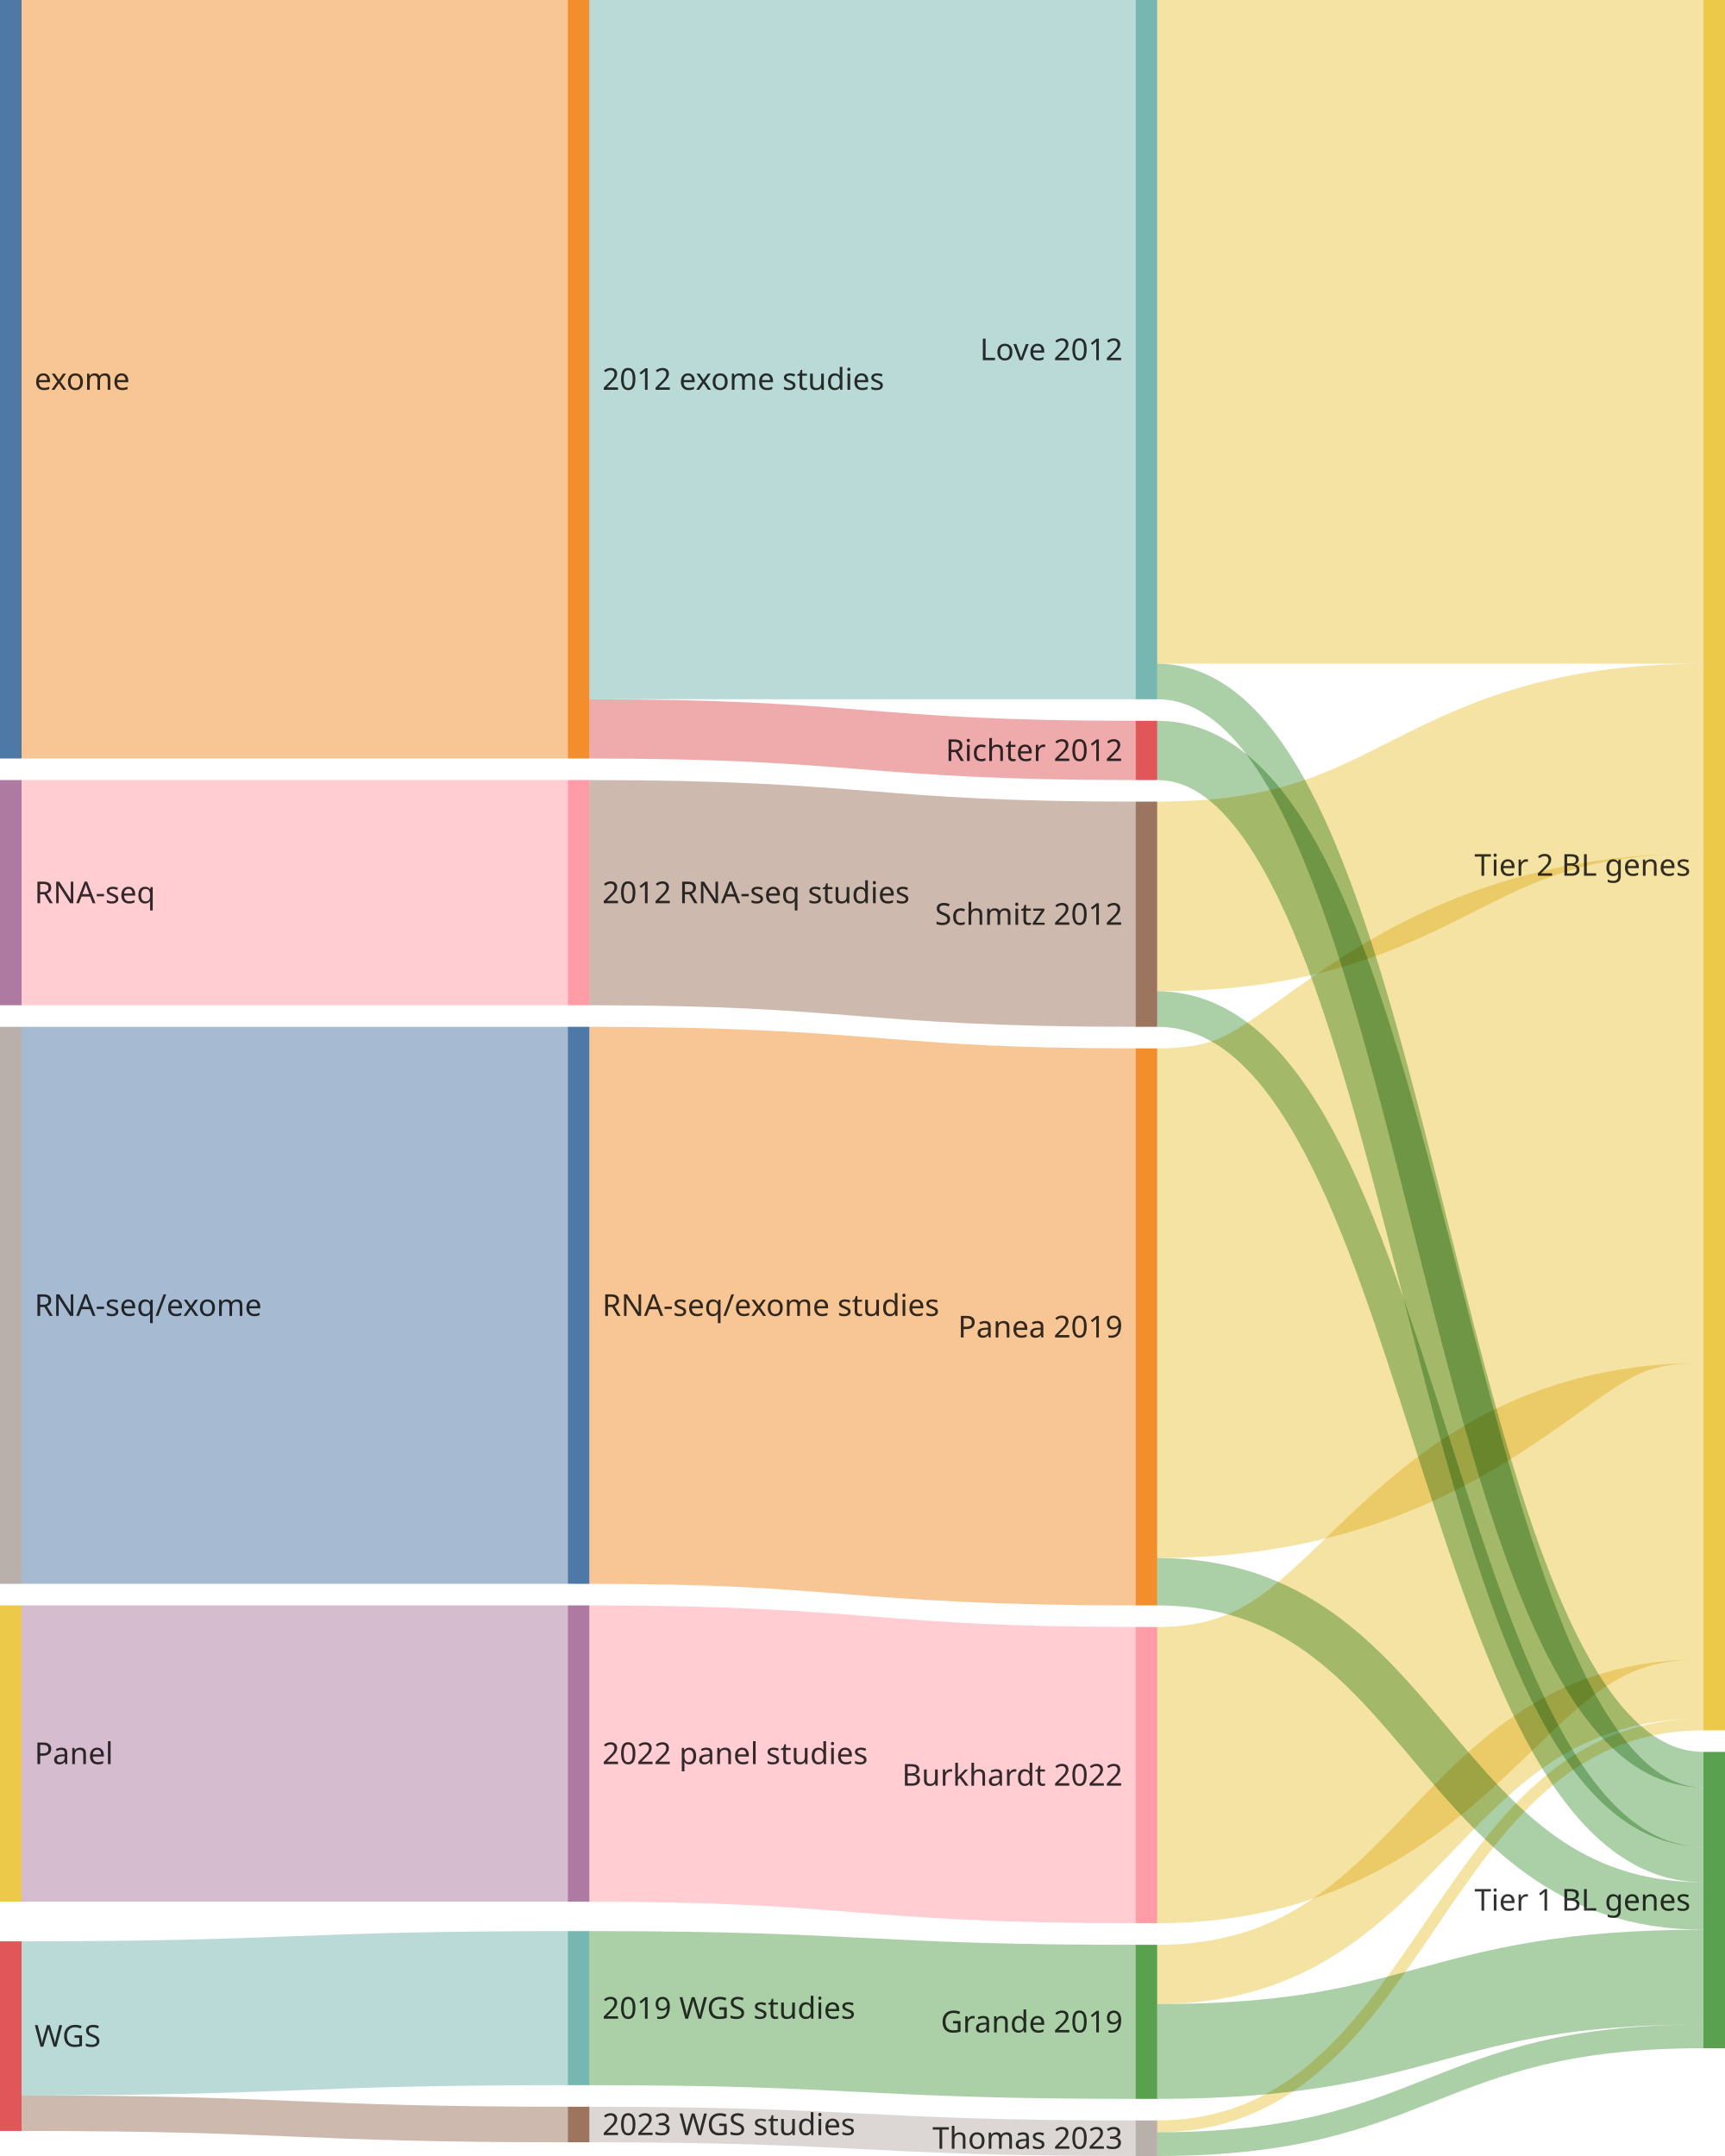
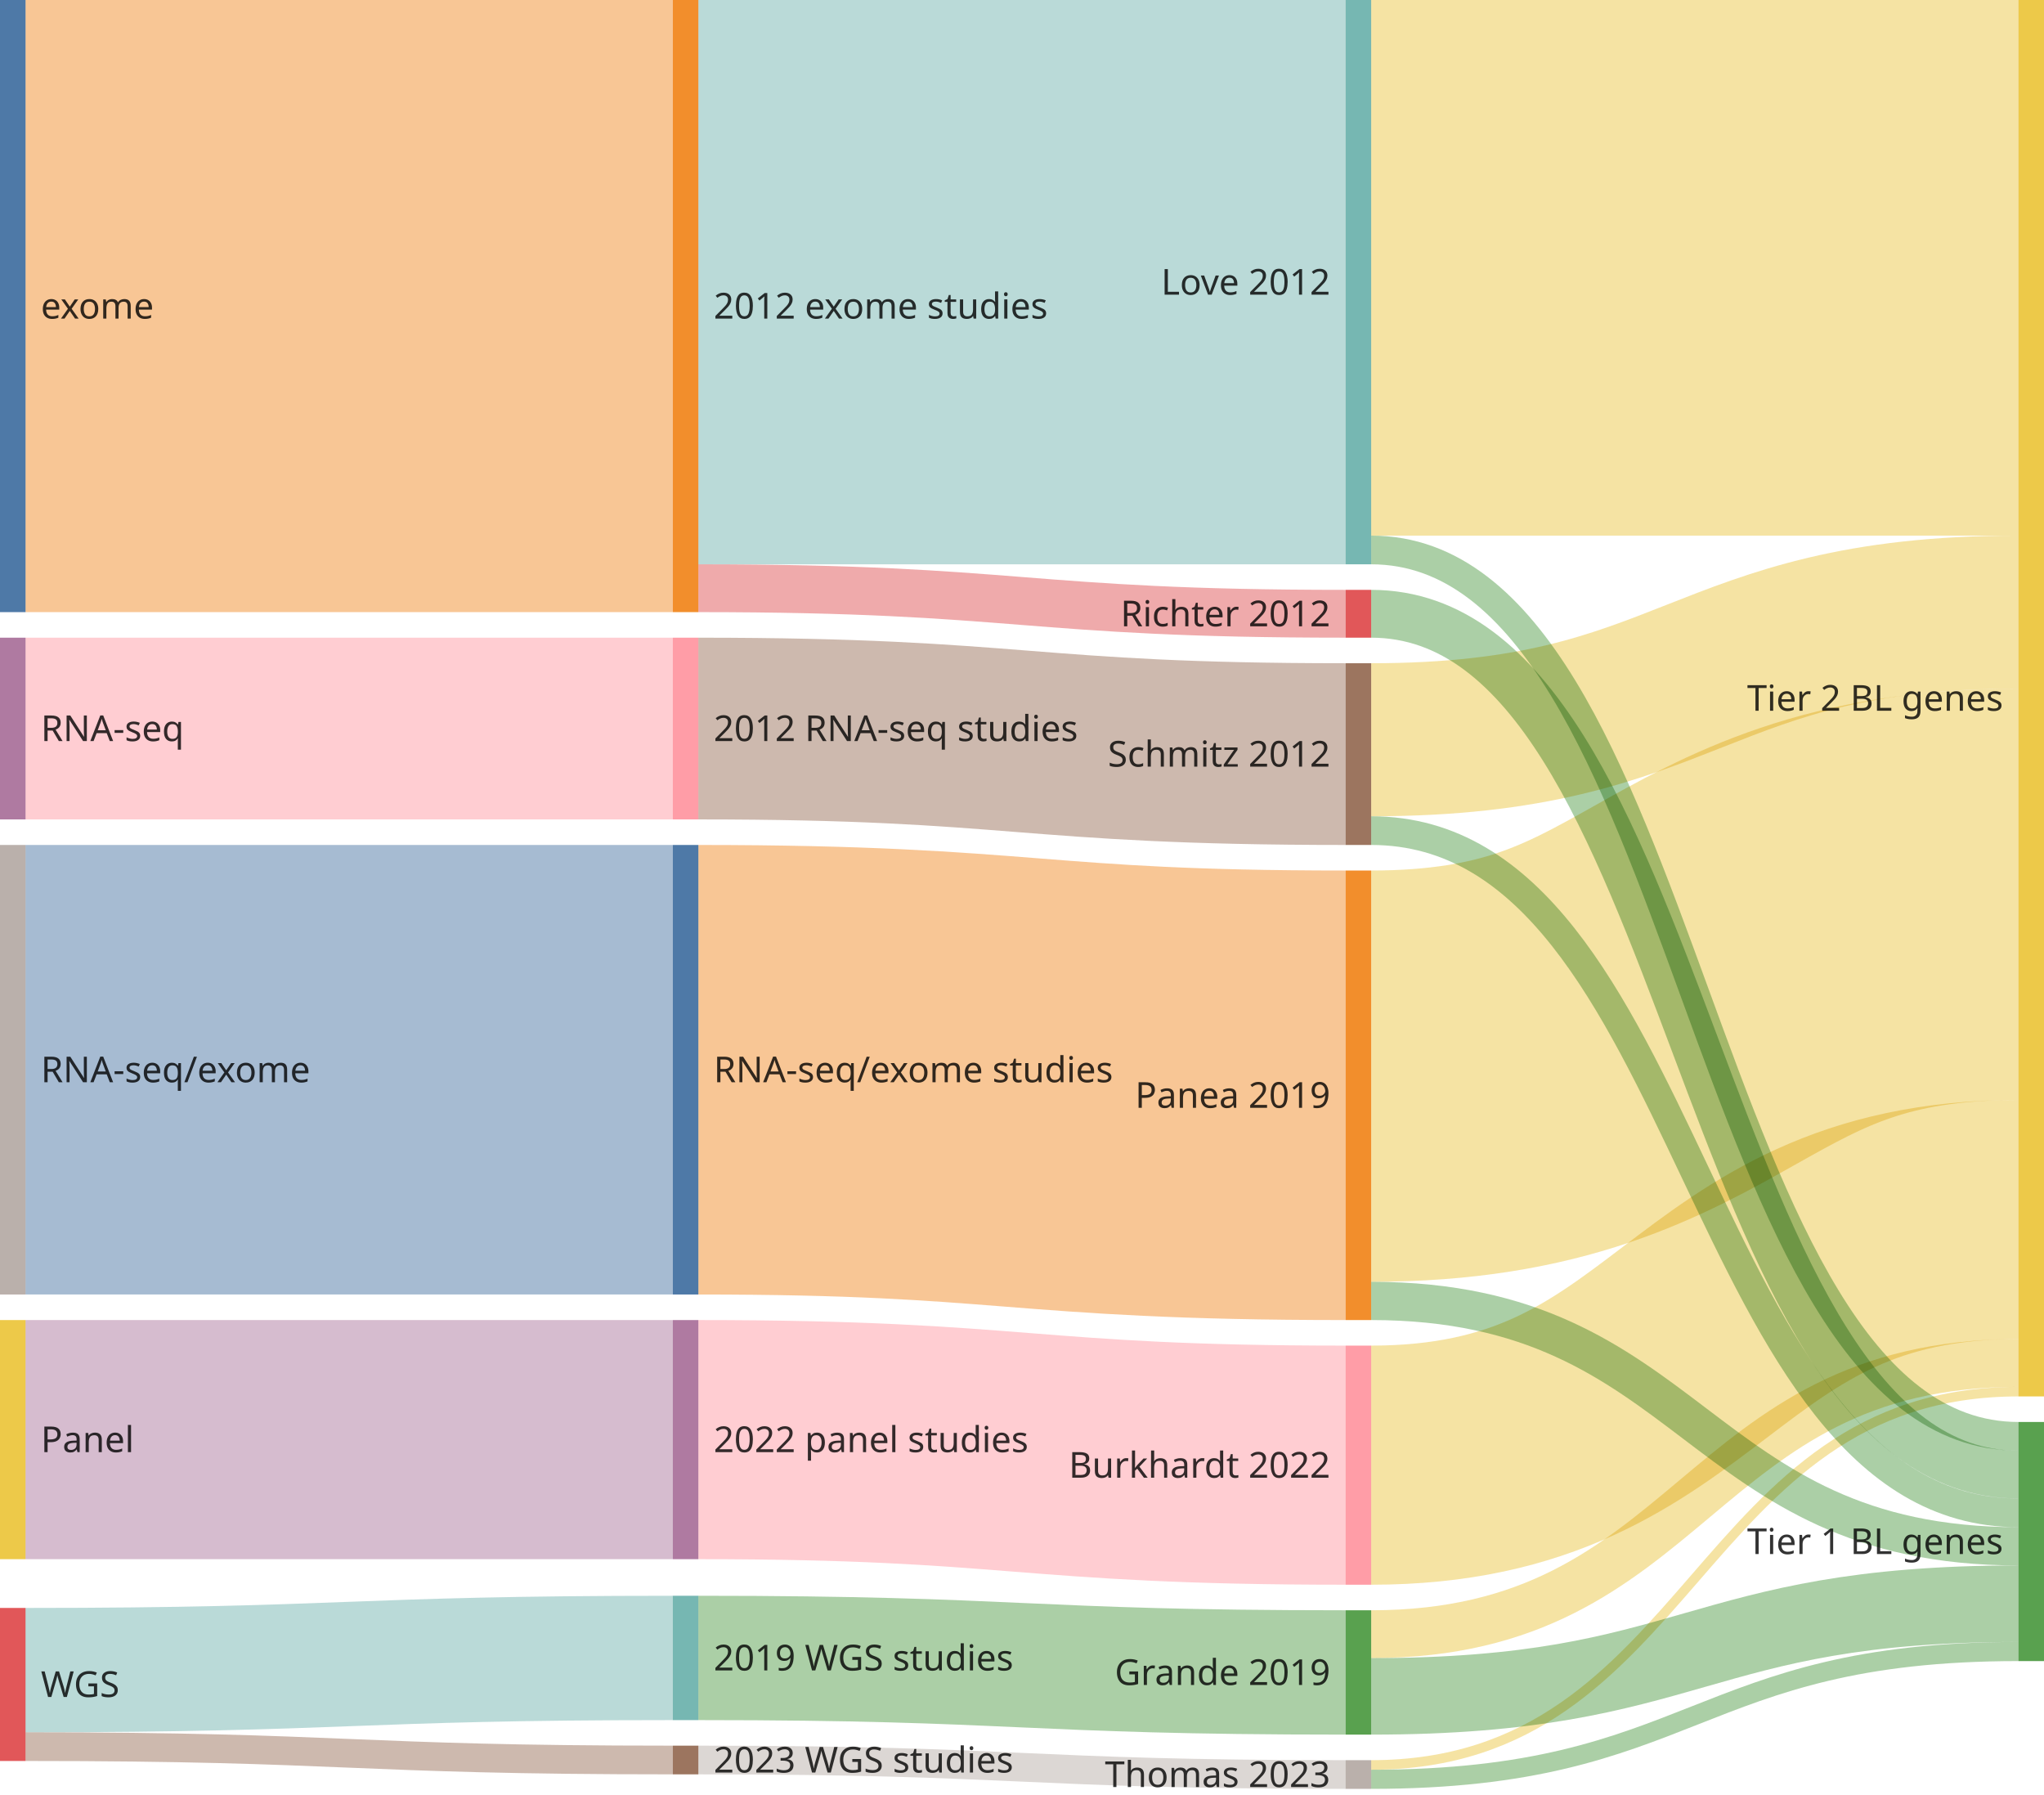
- <svg xmlns="http://www.w3.org/2000/svg" aria-roledescription="sankey" role="graphics-document document" viewBox="0 0 800 1000" height="1000" width="800" id="my-svg" style="background-color: white;">
+ <svg xmlns="http://www.w3.org/2000/svg" aria-roledescription="sankey" role="graphics-document document" viewBox="0 0 800 702.286" height="702.286" width="800" id="my-svg" style="background-color: white;">
  <style>#my-svg{font-family:"trebuchet ms",verdana,arial,sans-serif;font-size:33px;fill:#333;}#my-svg .error-icon{fill:hsl(220.588, 100%, 98.333%);}#my-svg .error-text{fill:rgb(8.5, 5.75, 0);stroke:rgb(8.5, 5.75, 0);}#my-svg .edge-thickness-normal{stroke-width:2px;}#my-svg .edge-thickness-thick{stroke-width:3.5px;}#my-svg .edge-pattern-solid{stroke-dasharray:0;}#my-svg .edge-pattern-dashed{stroke-dasharray:3;}#my-svg .edge-pattern-dotted{stroke-dasharray:2;}#my-svg .marker{fill:#0b0b0b;stroke:#0b0b0b;}#my-svg .marker.cross{stroke:#0b0b0b;}#my-svg svg{font-family:"trebuchet ms",verdana,arial,sans-serif;font-size:33px;}#my-svg :root{--mermaid-font-family:"trebuchet ms",verdana,arial,sans-serif;}</style>
  <g />
  <g class="nodes">
    <g y="0" x="0" transform="translate(0,0)" id="node-1" class="node">
-       <rect fill="#4e79a7" width="10" height="351.813" />
+       <rect fill="#4e79a7" width="10" height="239.532" />
    </g>
    <g y="0" x="263.333" transform="translate(263.3333,0)" id="node-2" class="node">
-       <rect fill="#f28e2c" width="10" height="351.813" />
+       <rect fill="#f28e2c" width="10" height="239.532" />
    </g>
-     <g y="334.327" x="526.667" transform="translate(526.6667,334.3275)" id="node-3" class="node">
-       <rect fill="#e15759" width="10" height="27.485" />
+     <g y="230.819" x="526.667" transform="translate(526.6667,230.8187)" id="node-3" class="node">
+       <rect fill="#e15759" width="10" height="18.713" />
    </g>
    <g y="0" x="526.667" transform="translate(526.6667,0)" id="node-4" class="node">
-       <rect fill="#76b7b2" width="10" height="324.327" />
+       <rect fill="#76b7b2" width="10" height="220.819" />
    </g>
-     <g y="812.573" x="790" transform="translate(790,812.5731)" id="node-5" class="node">
-       <rect fill="#59a14f" width="10" height="137.427" />
+     <g y="556.433" x="790" transform="translate(790,556.4327)" id="node-5" class="node">
+       <rect fill="#59a14f" width="10" height="93.567" />
    </g>
    <g y="0" x="790" transform="translate(790,0)" id="node-6" class="node">
-       <rect fill="#edc949" width="10" height="802.573" />
+       <rect fill="#edc949" width="10" height="546.433" />
    </g>
-     <g y="361.813" x="0" transform="translate(0,361.8129)" id="node-7" class="node">
-       <rect fill="#af7aa1" width="10" height="104.444" />
+     <g y="249.532" x="0" transform="translate(0,249.5322)" id="node-7" class="node">
+       <rect fill="#af7aa1" width="10" height="71.111" />
    </g>
-     <g y="361.813" x="263.333" transform="translate(263.3333,361.8129)" id="node-8" class="node">
-       <rect fill="#ff9da7" width="10" height="104.444" />
+     <g y="249.532" x="263.333" transform="translate(263.3333,249.5322)" id="node-8" class="node">
+       <rect fill="#ff9da7" width="10" height="71.111" />
    </g>
-     <g y="371.813" x="526.667" transform="translate(526.6667,371.8129)" id="node-9" class="node">
-       <rect fill="#9c755f" width="10" height="104.444" />
+     <g y="259.532" x="526.667" transform="translate(526.6667,259.5322)" id="node-9" class="node">
+       <rect fill="#9c755f" width="10" height="71.111" />
    </g>
-     <g y="476.257" x="0" transform="translate(0,476.2573)" id="node-10" class="node">
-       <rect fill="#bab0ab" width="10" height="258.363" />
+     <g y="330.643" x="0" transform="translate(0,330.6433)" id="node-10" class="node">
+       <rect fill="#bab0ab" width="10" height="175.906" />
    </g>
-     <g y="476.257" x="263.333" transform="translate(263.3333,476.2573)" id="node-11" class="node">
-       <rect fill="#4e79a7" width="10" height="258.363" />
+     <g y="330.643" x="263.333" transform="translate(263.3333,330.6433)" id="node-11" class="node">
+       <rect fill="#4e79a7" width="10" height="175.906" />
    </g>
-     <g y="486.257" x="526.667" transform="translate(526.6667,486.2573)" id="node-12" class="node">
-       <rect fill="#f28e2c" width="10" height="258.363" />
+     <g y="340.643" x="526.667" transform="translate(526.6667,340.6433)" id="node-12" class="node">
+       <rect fill="#f28e2c" width="10" height="175.906" />
    </g>
-     <g y="900.429" x="0" transform="translate(0,900.4292)" id="node-13" class="node">
-       <rect fill="#e15759" width="10" height="87.953" />
+     <g y="629.203" x="0" transform="translate(0,629.2028)" id="node-13" class="node">
+       <rect fill="#e15759" width="10" height="59.883" />
    </g>
-     <g y="895.685" x="263.333" transform="translate(263.3333,895.6853)" id="node-14" class="node">
-       <rect fill="#76b7b2" width="10" height="71.462" />
+     <g y="624.437" x="263.333" transform="translate(263.3333,624.4368)" id="node-14" class="node">
+       <rect fill="#76b7b2" width="10" height="48.655" />
    </g>
-     <g y="902.047" x="526.667" transform="translate(526.6667,902.0468)" id="node-15" class="node">
-       <rect fill="#59a14f" width="10" height="71.462" />
+     <g y="630.117" x="526.667" transform="translate(526.6667,630.117)" id="node-15" class="node">
+       <rect fill="#59a14f" width="10" height="48.655" />
    </g>
-     <g y="744.62" x="0" transform="translate(0,744.6199)" id="node-16" class="node">
-       <rect fill="#edc949" width="10" height="137.427" />
+     <g y="516.55" x="0" transform="translate(0,516.5497)" id="node-16" class="node">
+       <rect fill="#edc949" width="10" height="93.567" />
    </g>
-     <g y="744.62" x="263.333" transform="translate(263.3333,744.6199)" id="node-17" class="node">
-       <rect fill="#af7aa1" width="10" height="137.427" />
+     <g y="516.55" x="263.333" transform="translate(263.3333,516.5497)" id="node-17" class="node">
+       <rect fill="#af7aa1" width="10" height="93.567" />
    </g>
-     <g y="754.62" x="526.667" transform="translate(526.6667,754.6199)" id="node-18" class="node">
-       <rect fill="#ff9da7" width="10" height="137.427" />
+     <g y="526.55" x="526.667" transform="translate(526.6667,526.5497)" id="node-18" class="node">
+       <rect fill="#ff9da7" width="10" height="93.567" />
    </g>
-     <g y="977.147" x="263.333" transform="translate(263.3333,977.1473)" id="node-19" class="node">
-       <rect fill="#9c755f" width="10" height="16.491" />
+     <g y="683.092" x="263.333" transform="translate(263.3333,683.0918)" id="node-19" class="node">
+       <rect fill="#9c755f" width="10" height="11.228" />
    </g>
-     <g y="983.509" x="526.667" transform="translate(526.6667,983.5088)" id="node-20" class="node">
-       <rect fill="#bab0ab" width="10" height="16.491" />
+     <g y="688.772" x="526.667" transform="translate(526.6667,688.7719)" id="node-20" class="node">
+       <rect fill="#bab0ab" width="10" height="11.228" />
    </g>
  </g>
  <g font-size="14" font-family="sans-serif" class="node-labels">
-     <text text-anchor="start" dy="0.35em" y="175.906" x="16">exome</text>
-     <text text-anchor="start" dy="0.35em" y="175.906" x="279.333">2012 exome studies</text>
-     <text text-anchor="end" dy="0.35em" y="348.07" x="520.667">Richter 2012</text>
-     <text text-anchor="end" dy="0.35em" y="162.164" x="520.667">Love 2012</text>
-     <text text-anchor="end" dy="0.35em" y="881.287" x="784">Tier 1 BL genes</text>
-     <text text-anchor="end" dy="0.35em" y="401.287" x="784">Tier 2 BL genes</text>
-     <text text-anchor="start" dy="0.35em" y="414.035" x="16">RNA-seq</text>
-     <text text-anchor="start" dy="0.35em" y="414.035" x="279.333">2012 RNA-seq studies</text>
-     <text text-anchor="end" dy="0.35em" y="424.035" x="520.667">Schmitz 2012</text>
-     <text text-anchor="start" dy="0.35em" y="605.439" x="16">RNA-seq/exome</text>
-     <text text-anchor="start" dy="0.35em" y="605.439" x="279.333">RNA-seq/exome studies</text>
-     <text text-anchor="end" dy="0.35em" y="615.439" x="520.667">Panea 2019</text>
-     <text text-anchor="start" dy="0.35em" y="944.406" x="16">WGS</text>
-     <text text-anchor="start" dy="0.35em" y="931.416" x="279.333">2019 WGS studies</text>
-     <text text-anchor="end" dy="0.35em" y="937.778" x="520.667">Grande 2019</text>
-     <text text-anchor="start" dy="0.35em" y="813.333" x="16">Panel</text>
-     <text text-anchor="start" dy="0.35em" y="813.333" x="279.333">2022 panel studies</text>
-     <text text-anchor="end" dy="0.35em" y="823.333" x="520.667">Burkhardt 2022</text>
-     <text text-anchor="start" dy="0.35em" y="985.393" x="279.333">2023 WGS studies</text>
-     <text text-anchor="end" dy="0.35em" y="991.754" x="520.667">Thomas 2023</text>
+     <text text-anchor="start" dy="0.35em" y="119.766" x="16">exome</text>
+     <text text-anchor="start" dy="0.35em" y="119.766" x="279.333">2012 exome studies</text>
+     <text text-anchor="end" dy="0.35em" y="240.175" x="520.667">Richter 2012</text>
+     <text text-anchor="end" dy="0.35em" y="110.409" x="520.667">Love 2012</text>
+     <text text-anchor="end" dy="0.35em" y="603.216" x="784">Tier 1 BL genes</text>
+     <text text-anchor="end" dy="0.35em" y="273.216" x="784">Tier 2 BL genes</text>
+     <text text-anchor="start" dy="0.35em" y="285.088" x="16">RNA-seq</text>
+     <text text-anchor="start" dy="0.35em" y="285.088" x="279.333">2012 RNA-seq studies</text>
+     <text text-anchor="end" dy="0.35em" y="295.088" x="520.667">Schmitz 2012</text>
+     <text text-anchor="start" dy="0.35em" y="418.596" x="16">RNA-seq/exome</text>
+     <text text-anchor="start" dy="0.35em" y="418.596" x="279.333">RNA-seq/exome studies</text>
+     <text text-anchor="end" dy="0.35em" y="428.596" x="520.667">Panea 2019</text>
+     <text text-anchor="start" dy="0.35em" y="659.144" x="16">WGS</text>
+     <text text-anchor="start" dy="0.35em" y="648.764" x="279.333">2019 WGS studies</text>
+     <text text-anchor="end" dy="0.35em" y="654.444" x="520.667">Grande 2019</text>
+     <text text-anchor="start" dy="0.35em" y="563.333" x="16">Panel</text>
+     <text text-anchor="start" dy="0.35em" y="563.333" x="279.333">2022 panel studies</text>
+     <text text-anchor="end" dy="0.35em" y="573.333" x="520.667">Burkhardt 2022</text>
+     <text text-anchor="start" dy="0.35em" y="688.706" x="279.333">2023 WGS studies</text>
+     <text text-anchor="end" dy="0.35em" y="694.386" x="520.667">Thomas 2023</text>
  </g>
  <g stroke-opacity="0.5" fill="none" class="links">
    <g style="mix-blend-mode: multiply;" class="link">
-       <path stroke-width="351.813" stroke="#f28e2c" d="M10,175.906C136.667,175.906,136.667,175.906,263.333,175.906" />
+       <path stroke-width="239.532" stroke="#f28e2c" d="M10,119.766C136.667,119.766,136.667,119.766,263.333,119.766" />
    </g>
    <g style="mix-blend-mode: multiply;" class="link">
-       <path stroke-width="27.485" stroke="#e15759" d="M273.333,338.07C400,338.07,400,348.07,526.667,348.07" />
+       <path stroke-width="18.713" stroke="#e15759" d="M273.333,230.175C400,230.175,400,240.175,526.667,240.175" />
    </g>
    <g style="mix-blend-mode: multiply;" class="link">
-       <path stroke-width="324.327" stroke="#76b7b2" d="M273.333,162.164C400,162.164,400,162.164,526.667,162.164" />
+       <path stroke-width="220.819" stroke="#76b7b2" d="M273.333,110.409C400,110.409,400,110.409,526.667,110.409" />
    </g>
    <g style="mix-blend-mode: multiply;" class="link">
-       <path stroke-width="27.485" stroke="#59a14f" d="M536.667,348.07C663.333,348.07,663.333,842.807,790,842.807" />
+       <path stroke-width="18.713" stroke="#59a14f" d="M536.667,240.175C663.333,240.175,663.333,577.018,790,577.018" />
    </g>
    <g style="mix-blend-mode: multiply;" class="link">
-       <path stroke-width="16.491" stroke="#59a14f" d="M536.667,316.082C663.333,316.082,663.333,820.819,790,820.819" />
+       <path stroke-width="11.228" stroke="#59a14f" d="M536.667,215.205C663.333,215.205,663.333,562.047,790,562.047" />
    </g>
    <g style="mix-blend-mode: multiply;" class="link">
-       <path stroke-width="307.836" stroke="#edc949" d="M536.667,153.918C663.333,153.918,663.333,153.918,790,153.918" />
+       <path stroke-width="209.591" stroke="#edc949" d="M536.667,104.795C663.333,104.795,663.333,104.795,790,104.795" />
    </g>
    <g style="mix-blend-mode: multiply;" class="link">
-       <path stroke-width="104.444" stroke="#ff9da7" d="M10,414.035C136.667,414.035,136.667,414.035,263.333,414.035" />
+       <path stroke-width="71.111" stroke="#ff9da7" d="M10,285.088C136.667,285.088,136.667,285.088,263.333,285.088" />
    </g>
    <g style="mix-blend-mode: multiply;" class="link">
-       <path stroke-width="104.444" stroke="#9c755f" d="M273.333,414.035C400,414.035,400,424.035,526.667,424.035" />
+       <path stroke-width="71.111" stroke="#9c755f" d="M273.333,285.088C400,285.088,400,295.088,526.667,295.088" />
    </g>
    <g style="mix-blend-mode: multiply;" class="link">
-       <path stroke-width="16.491" stroke="#59a14f" d="M536.667,468.012C663.333,468.012,663.333,864.795,790,864.795" />
+       <path stroke-width="11.228" stroke="#59a14f" d="M536.667,325.029C663.333,325.029,663.333,591.988,790,591.988" />
    </g>
    <g style="mix-blend-mode: multiply;" class="link">
-       <path stroke-width="87.953" stroke="#edc949" d="M536.667,415.789C663.333,415.789,663.333,351.813,790,351.813" />
+       <path stroke-width="59.883" stroke="#edc949" d="M536.667,289.474C663.333,289.474,663.333,239.532,790,239.532" />
    </g>
    <g style="mix-blend-mode: multiply;" class="link">
-       <path stroke-width="258.363" stroke="#4e79a7" d="M10,605.439C136.667,605.439,136.667,605.439,263.333,605.439" />
+       <path stroke-width="175.906" stroke="#4e79a7" d="M10,418.596C136.667,418.596,136.667,418.596,263.333,418.596" />
    </g>
    <g style="mix-blend-mode: multiply;" class="link">
-       <path stroke-width="258.363" stroke="#f28e2c" d="M273.333,605.439C400,605.439,400,615.439,526.667,615.439" />
+       <path stroke-width="175.906" stroke="#f28e2c" d="M273.333,418.596C400,418.596,400,428.596,526.667,428.596" />
    </g>
    <g style="mix-blend-mode: multiply;" class="link">
-       <path stroke-width="236.374" stroke="#edc949" d="M536.667,604.444C663.333,604.444,663.333,513.977,790,513.977" />
+       <path stroke-width="160.936" stroke="#edc949" d="M536.667,421.111C663.333,421.111,663.333,349.942,790,349.942" />
    </g>
    <g style="mix-blend-mode: multiply;" class="link">
-       <path stroke-width="21.988" stroke="#59a14f" d="M536.667,733.626C663.333,733.626,663.333,884.035,790,884.035" />
+       <path stroke-width="14.971" stroke="#59a14f" d="M536.667,509.064C663.333,509.064,663.333,605.088,790,605.088" />
    </g>
    <g style="mix-blend-mode: multiply;" class="link">
-       <path stroke-width="71.462" stroke="#76b7b2" d="M10,936.16C136.667,936.16,136.667,931.416,263.333,931.416" />
+       <path stroke-width="48.655" stroke="#76b7b2" d="M10,653.53C136.667,653.53,136.667,648.764,263.333,648.764" />
    </g>
    <g style="mix-blend-mode: multiply;" class="link">
-       <path stroke-width="71.462" stroke="#59a14f" d="M273.333,931.416C400,931.416,400,937.778,526.667,937.778" />
+       <path stroke-width="48.655" stroke="#59a14f" d="M273.333,648.764C400,648.764,400,654.444,526.667,654.444" />
    </g>
    <g style="mix-blend-mode: multiply;" class="link">
-       <path stroke-width="43.977" stroke="#59a14f" d="M536.667,951.52C663.333,951.52,663.333,917.018,790,917.018" />
+       <path stroke-width="29.942" stroke="#59a14f" d="M536.667,663.801C663.333,663.801,663.333,627.544,790,627.544" />
    </g>
    <g style="mix-blend-mode: multiply;" class="link">
-       <path stroke-width="27.485" stroke="#edc949" d="M536.667,915.789C663.333,915.789,663.333,783.333,790,783.333" />
+       <path stroke-width="18.713" stroke="#edc949" d="M536.667,639.474C663.333,639.474,663.333,533.333,790,533.333" />
    </g>
    <g style="mix-blend-mode: multiply;" class="link">
-       <path stroke-width="137.427" stroke="#af7aa1" d="M10,813.333C136.667,813.333,136.667,813.333,263.333,813.333" />
+       <path stroke-width="93.567" stroke="#af7aa1" d="M10,563.333C136.667,563.333,136.667,563.333,263.333,563.333" />
    </g>
    <g style="mix-blend-mode: multiply;" class="link">
-       <path stroke-width="137.427" stroke="#ff9da7" d="M273.333,813.333C400,813.333,400,823.333,526.667,823.333" />
+       <path stroke-width="93.567" stroke="#ff9da7" d="M273.333,563.333C400,563.333,400,573.333,526.667,573.333" />
    </g>
    <g style="mix-blend-mode: multiply;" class="link">
-       <path stroke-width="137.427" stroke="#edc949" d="M536.667,823.333C663.333,823.333,663.333,700.877,790,700.877" />
+       <path stroke-width="93.567" stroke="#edc949" d="M536.667,573.333C663.333,573.333,663.333,477.193,790,477.193" />
    </g>
    <g style="mix-blend-mode: multiply;" class="link">
-       <path stroke-width="16.491" stroke="#9c755f" d="M10,980.137C136.667,980.137,136.667,985.393,263.333,985.393" />
+       <path stroke-width="11.228" stroke="#9c755f" d="M10,683.472C136.667,683.472,136.667,688.706,263.333,688.706" />
    </g>
    <g style="mix-blend-mode: multiply;" class="link">
-       <path stroke-width="16.491" stroke="#bab0ab" d="M273.333,985.393C400,985.393,400,991.754,526.667,991.754" />
+       <path stroke-width="11.228" stroke="#bab0ab" d="M273.333,688.706C400,688.706,400,694.386,526.667,694.386" />
    </g>
    <g style="mix-blend-mode: multiply;" class="link">
-       <path stroke-width="5.497" stroke="#edc949" d="M536.667,986.257C663.333,986.257,663.333,799.825,790,799.825" />
+       <path stroke-width="3.743" stroke="#edc949" d="M536.667,690.643C663.333,690.643,663.333,544.561,790,544.561" />
    </g>
    <g style="mix-blend-mode: multiply;" class="link">
-       <path stroke-width="10.994" stroke="#59a14f" d="M536.667,994.503C663.333,994.503,663.333,944.503,790,944.503" />
+       <path stroke-width="7.485" stroke="#59a14f" d="M536.667,696.257C663.333,696.257,663.333,646.257,790,646.257" />
    </g>
  </g>
</svg>
